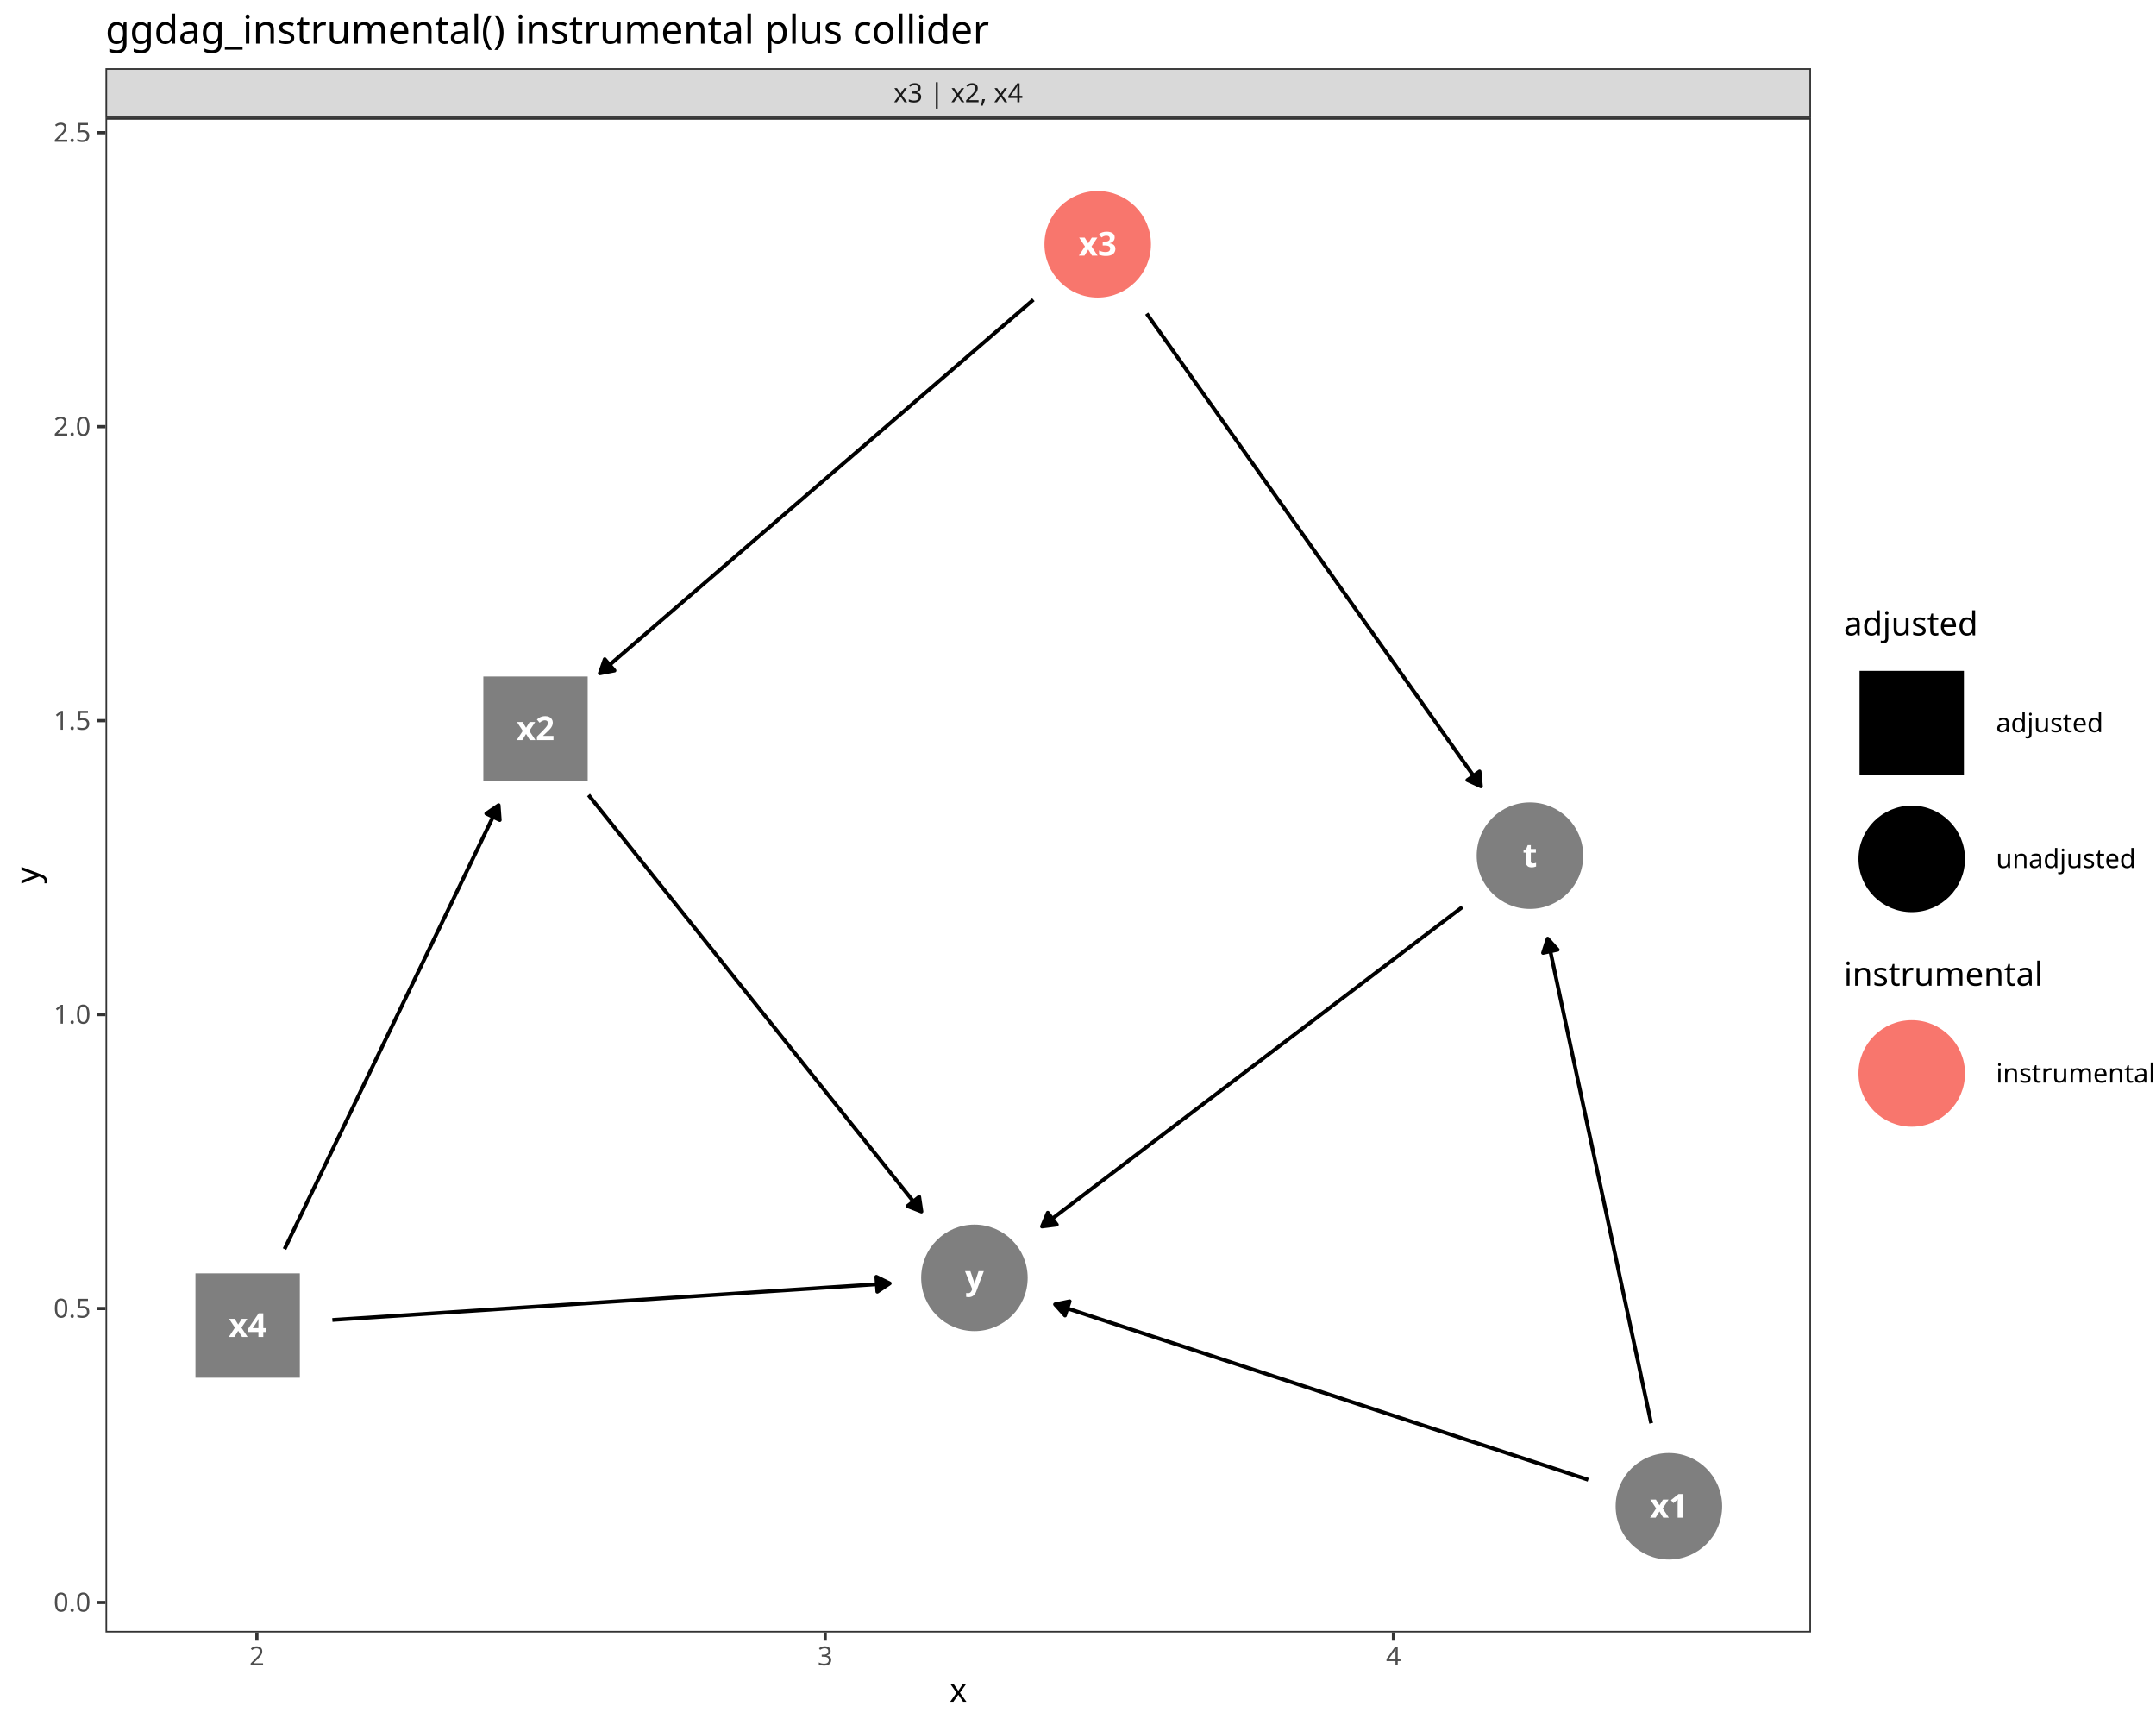
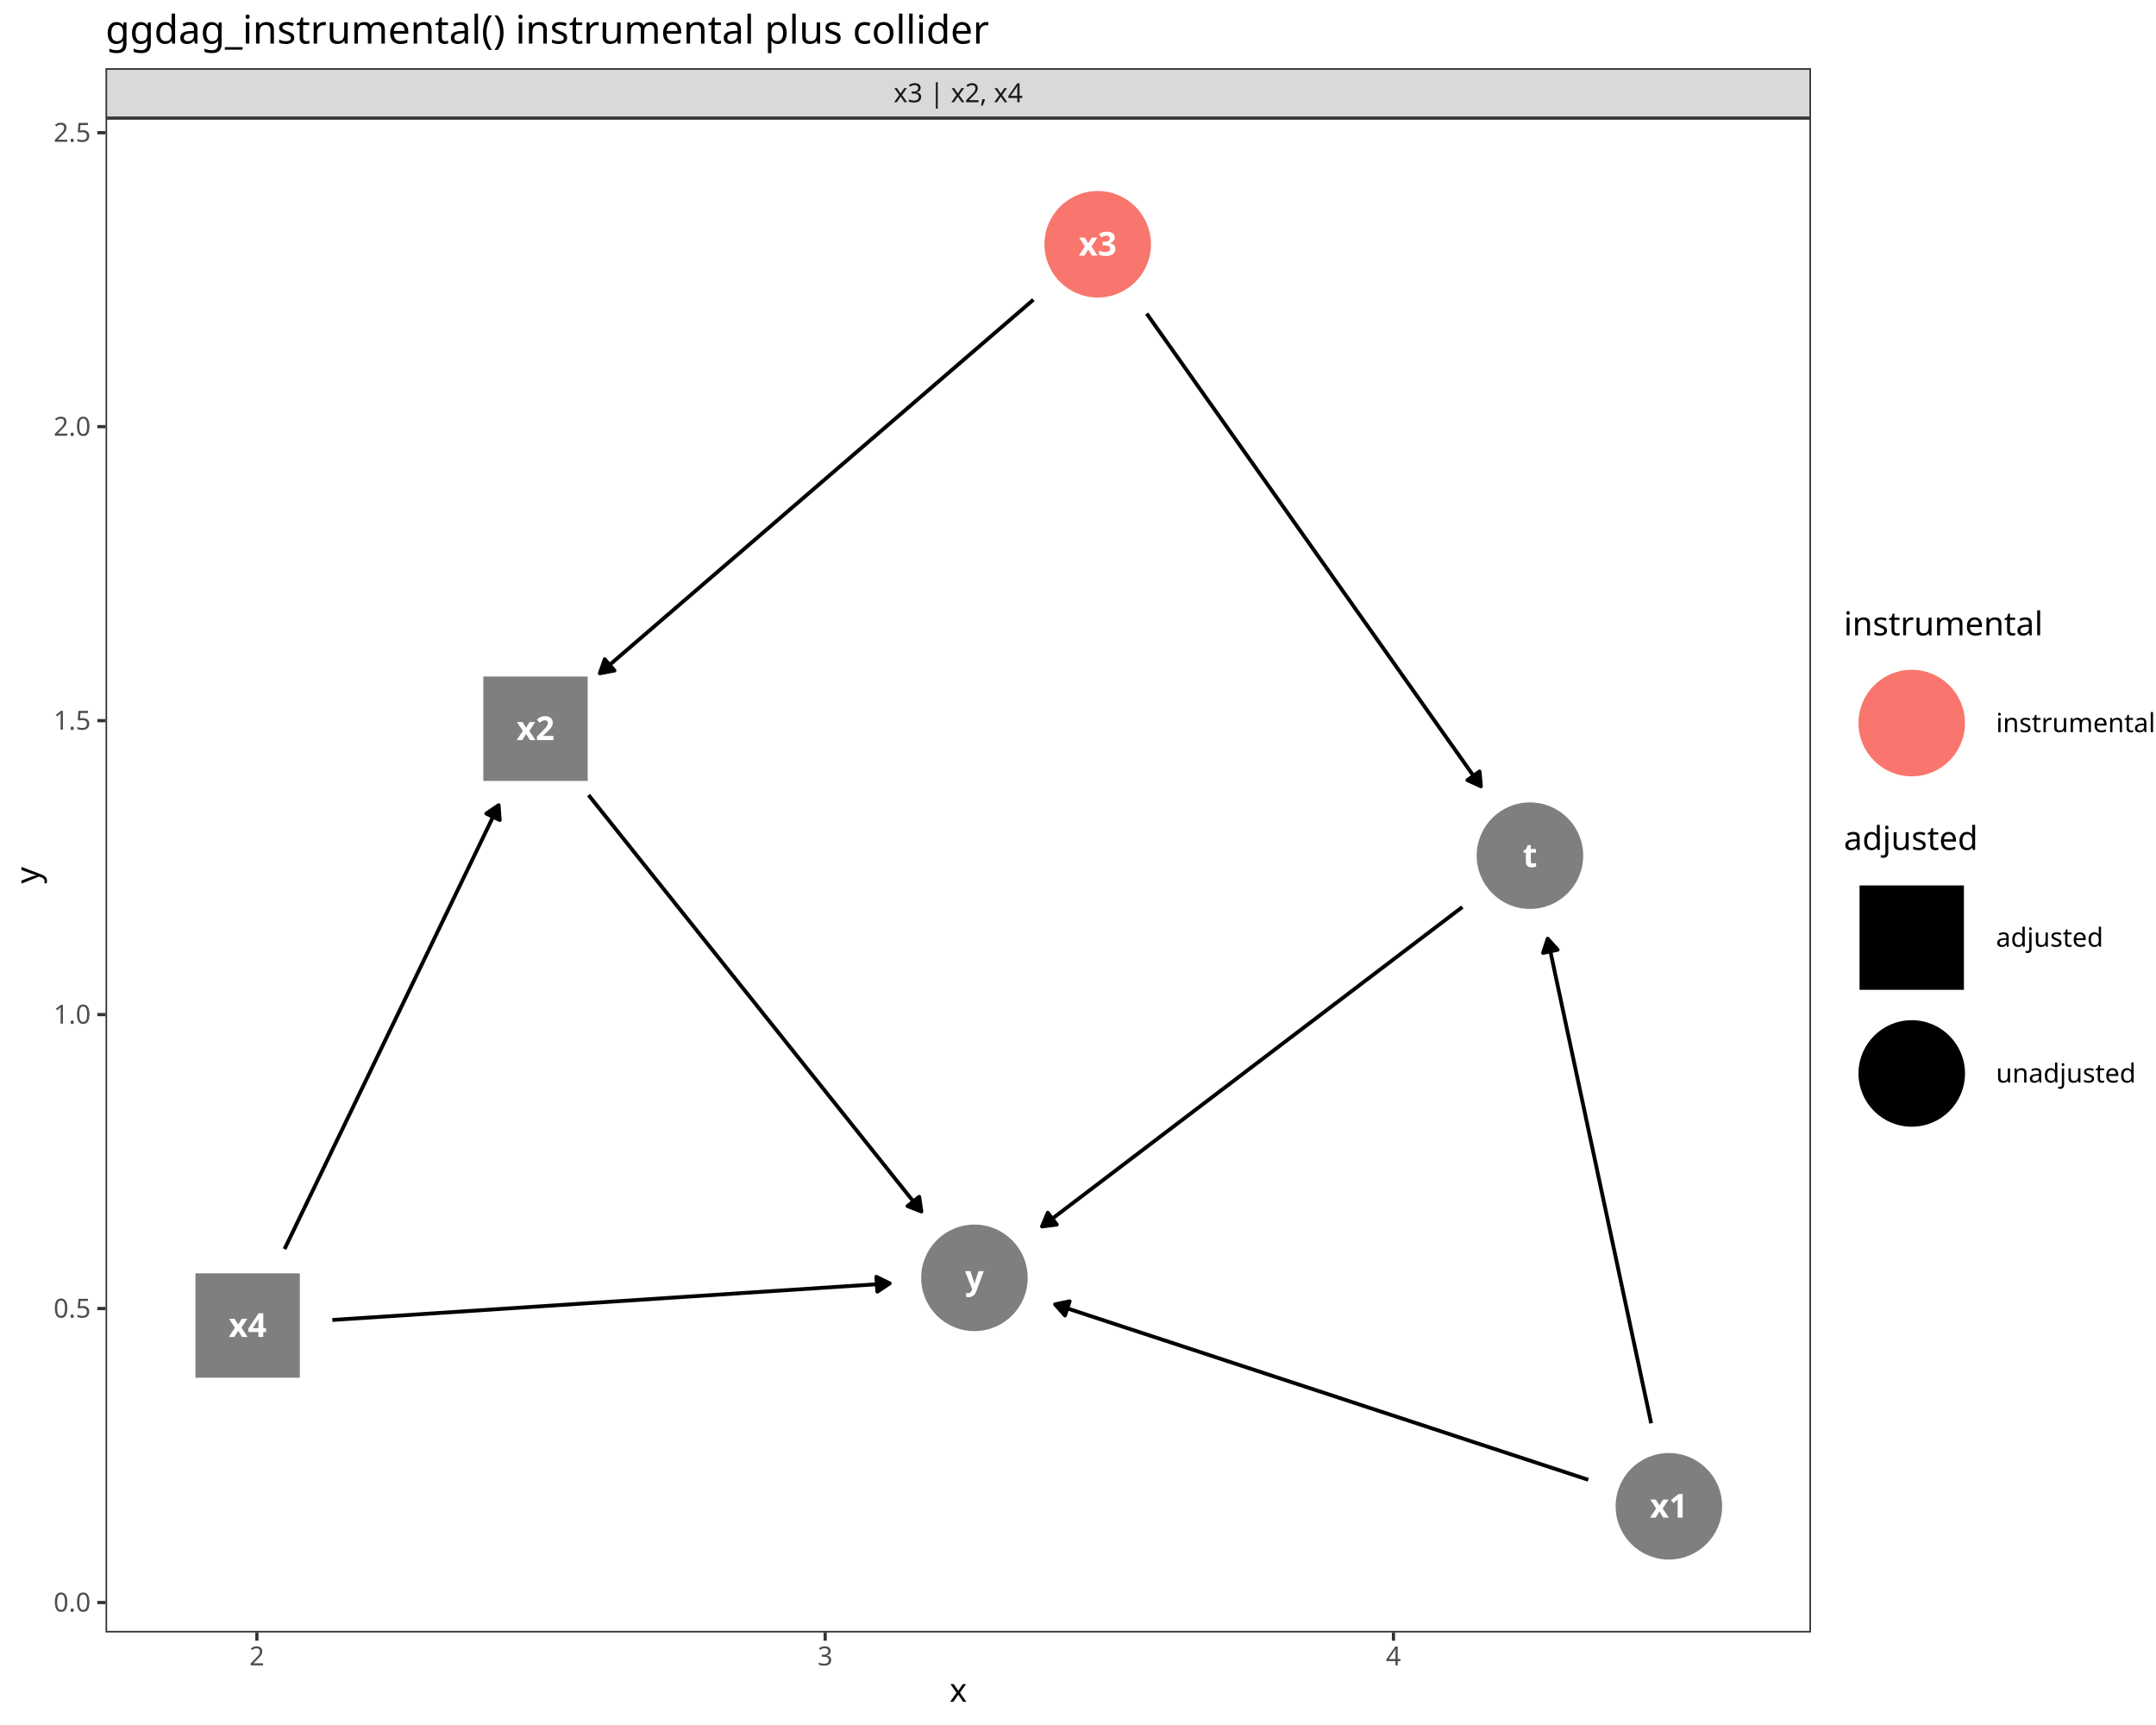
<svg xmlns="http://www.w3.org/2000/svg" class="svglite" data-engine-version="2.0" width="720.00pt" height="576.00pt" viewBox="0 0 720.00 576.00">
  <defs>
    <style type="text/css">
    .svglite line, .svglite polyline, .svglite polygon, .svglite path, .svglite rect, .svglite circle {
      fill: none;
      stroke: #000000;
      stroke-linecap: round;
      stroke-linejoin: round;
      stroke-miterlimit: 10.00;
    }
  </style>
  </defs>
  <rect width="100%" height="100%" style="stroke: none; fill: #FFFFFF;" />
  <defs>
    <clipPath id="cpMC4wMHw3MjAuMDB8MC4wMHw1NzYuMDA=">
      <rect x="0.00" y="0.00" width="720.00" height="576.00" />
    </clipPath>
  </defs>
  <g clip-path="url(#cpMC4wMHw3MjAuMDB8MC4wMHw1NzYuMDA=)">
    <rect x="0.00" y="0.00" width="720.00" height="576.00" style="stroke-width: 1.07; stroke: #FFFFFF; fill: #FFFFFF;" />
  </g>
  <defs>
    <clipPath id="cpMzUuMjR8NjA0Ljc5fDM5LjQzfDU0NS4xMQ==">
      <rect x="35.24" y="39.43" width="569.55" height="505.68" />
    </clipPath>
  </defs>
  <g clip-path="url(#cpMzUuMjR8NjA0Ljc5fDM5LjQzfDU0NS4xMQ==)">
    <rect x="35.24" y="39.43" width="569.55" height="505.68" style="stroke-width: 1.07; stroke: none; fill: #FFFFFF;" />
    <polyline points="196.54,265.47 196.61,265.55 198.09,267.41 199.57,269.26 201.05,271.11 202.53,272.96 204.01,274.82 205.49,276.67 206.97,278.52 208.45,280.37 209.93,282.22 211.41,284.08 212.89,285.93 214.37,287.78 215.85,289.63 217.33,291.48 218.81,293.34 220.29,295.19 221.77,297.04 223.26,298.89 224.74,300.74 226.22,302.60 227.70,304.45 229.18,306.30 230.66,308.15 232.14,310.00 233.62,311.86 235.10,313.71 236.58,315.56 238.06,317.41 239.54,319.26 241.02,321.12 242.50,322.97 243.98,324.82 245.46,326.67 246.94,328.53 248.42,330.38 249.91,332.23 251.39,334.08 252.87,335.93 254.35,337.79 255.83,339.64 257.31,341.49 258.79,343.34 260.27,345.19 261.75,347.05 263.23,348.90 264.71,350.75 266.19,352.60 267.67,354.45 269.15,356.31 270.63,358.16 272.11,360.01 273.59,361.86 275.07,363.71 276.55,365.57 278.04,367.42 279.52,369.27 281.00,371.12 282.48,372.98 283.96,374.83 285.44,376.68 286.92,378.53 288.40,380.38 289.88,382.24 291.36,384.09 292.84,385.94 294.32,387.79 295.80,389.64 297.28,391.50 298.76,393.35 300.24,395.20 301.72,397.05 303.20,398.90 304.69,400.76 306.17,402.61 307.65,404.46 307.71,404.54 " style="stroke-width: 1.28; stroke-linecap: butt;" />
    <polygon points="303.07,402.73 307.71,404.54 306.97,399.62 " style="stroke-width: 1.28; stroke-linecap: butt; fill: #000000;" />
    <polyline points="95.02,417.08 95.33,416.45 96.30,414.43 97.27,412.42 98.24,410.41 99.21,408.39 100.18,406.38 101.15,404.37 102.12,402.36 103.09,400.34 104.06,398.33 105.04,396.32 106.01,394.30 106.98,392.29 107.95,390.28 108.92,388.26 109.89,386.25 110.86,384.24 111.83,382.23 112.80,380.21 113.78,378.20 114.75,376.19 115.72,374.17 116.69,372.16 117.66,370.15 118.63,368.14 119.60,366.12 120.57,364.11 121.54,362.10 122.52,360.08 123.49,358.07 124.46,356.06 125.43,354.04 126.40,352.03 127.37,350.02 128.34,348.01 129.31,345.99 130.28,343.98 131.26,341.97 132.23,339.95 133.20,337.94 134.17,335.93 135.14,333.91 136.11,331.90 137.08,329.89 138.05,327.88 139.02,325.86 140.00,323.85 140.97,321.84 141.94,319.82 142.91,317.81 143.88,315.80 144.85,313.78 145.82,311.77 146.79,309.76 147.76,307.75 148.73,305.73 149.71,303.72 150.68,301.71 151.65,299.69 152.62,297.68 153.59,295.67 154.56,293.65 155.53,291.64 156.50,289.63 157.47,287.62 158.45,285.60 159.42,283.59 160.39,281.58 161.36,279.56 162.33,277.55 163.30,275.54 164.27,273.52 165.24,271.51 166.21,269.50 166.52,268.86 " style="stroke-width: 1.28; stroke-linecap: butt;" />
    <polygon points="166.89,273.83 166.52,268.86 162.40,271.66 " style="stroke-width: 1.28; stroke-linecap: butt; fill: #000000;" />
    <polyline points="110.99,440.76 112.12,440.68 114.57,440.52 117.02,440.36 119.48,440.20 121.93,440.04 124.38,439.88 126.83,439.72 129.28,439.56 131.73,439.40 134.19,439.24 136.64,439.08 139.09,438.91 141.54,438.75 143.99,438.59 146.44,438.43 148.90,438.27 151.35,438.11 153.80,437.95 156.25,437.79 158.70,437.63 161.15,437.47 163.61,437.31 166.06,437.14 168.51,436.98 170.96,436.82 173.41,436.66 175.86,436.50 178.31,436.34 180.77,436.18 183.22,436.02 185.67,435.86 188.12,435.70 190.57,435.54 193.02,435.37 195.48,435.21 197.93,435.05 200.38,434.89 202.83,434.73 205.28,434.57 207.73,434.41 210.19,434.25 212.64,434.09 215.09,433.93 217.54,433.77 219.99,433.60 222.44,433.44 224.90,433.28 227.35,433.12 229.80,432.96 232.25,432.80 234.70,432.64 237.15,432.48 239.61,432.32 242.06,432.16 244.51,432.00 246.96,431.83 249.41,431.67 251.86,431.51 254.32,431.35 256.77,431.19 259.22,431.03 261.67,430.87 264.12,430.71 266.57,430.55 269.03,430.39 271.48,430.23 273.93,430.06 276.38,429.90 278.83,429.74 281.28,429.58 283.74,429.42 286.19,429.26 288.64,429.10 291.09,428.94 293.54,428.78 295.99,428.62 297.13,428.54 " style="stroke-width: 1.28; stroke-linecap: butt;" />
    <polygon points="292.99,431.31 297.13,428.54 292.66,426.34 " style="stroke-width: 1.28; stroke-linecap: butt; fill: #000000;" />
    <polyline points="382.94,104.72 384.07,106.32 385.53,108.38 386.99,110.44 388.45,112.50 389.91,114.57 391.37,116.63 392.82,118.69 394.28,120.75 395.74,122.81 397.20,124.88 398.66,126.94 400.11,129.00 401.57,131.06 403.03,133.13 404.49,135.19 405.95,137.25 407.40,139.31 408.86,141.37 410.32,143.44 411.78,145.50 413.24,147.56 414.69,149.62 416.15,151.68 417.61,153.75 419.07,155.81 420.53,157.87 421.98,159.93 423.44,161.99 424.90,164.06 426.36,166.12 427.82,168.18 429.28,170.24 430.73,172.30 432.19,174.37 433.65,176.43 435.11,178.49 436.57,180.55 438.02,182.61 439.48,184.68 440.94,186.74 442.40,188.80 443.86,190.86 445.31,192.92 446.77,194.99 448.23,197.05 449.69,199.11 451.15,201.17 452.60,203.24 454.06,205.30 455.52,207.36 456.98,209.42 458.44,211.48 459.89,213.55 461.35,215.61 462.81,217.67 464.27,219.73 465.73,221.79 467.18,223.86 468.64,225.92 470.10,227.98 471.56,230.04 473.02,232.10 474.48,234.17 475.93,236.23 477.39,238.29 478.85,240.35 480.31,242.41 481.77,244.48 483.22,246.54 484.68,248.60 486.14,250.66 487.60,252.72 489.06,254.79 490.51,256.85 491.97,258.91 493.43,260.97 494.56,262.57 " style="stroke-width: 1.28; stroke-linecap: butt;" />
    <polygon points="490.04,260.49 494.56,262.57 494.10,257.61 " style="stroke-width: 1.28; stroke-linecap: butt; fill: #000000;" />
    <polyline points="345.10,100.08 343.82,101.18 341.93,102.81 340.03,104.45 338.13,106.08 336.24,107.72 334.34,109.35 332.44,110.98 330.55,112.62 328.65,114.25 326.75,115.89 324.86,117.52 322.96,119.15 321.07,120.79 319.17,122.42 317.27,124.05 315.38,125.69 313.48,127.32 311.58,128.96 309.69,130.59 307.79,132.22 305.89,133.86 304.00,135.49 302.10,137.13 300.21,138.76 298.31,140.39 296.41,142.03 294.52,143.66 292.62,145.30 290.72,146.93 288.83,148.56 286.93,150.20 285.03,151.83 283.14,153.47 281.24,155.10 279.35,156.73 277.45,158.37 275.55,160.00 273.66,161.63 271.76,163.27 269.86,164.90 267.97,166.54 266.07,168.17 264.17,169.80 262.28,171.44 260.38,173.07 258.49,174.71 256.59,176.34 254.69,177.97 252.80,179.61 250.90,181.24 249.00,182.88 247.11,184.51 245.21,186.14 243.31,187.78 241.42,189.41 239.52,191.05 237.63,192.68 235.73,194.31 233.83,195.95 231.94,197.58 230.04,199.21 228.14,200.85 226.25,202.48 224.35,204.12 222.45,205.75 220.56,207.38 218.66,209.02 216.77,210.65 214.87,212.29 212.97,213.92 211.08,215.55 209.18,217.19 207.28,218.82 205.39,220.46 203.49,222.09 201.59,223.72 200.31,224.83 " style="stroke-width: 1.28; stroke-linecap: butt;" />
    <polygon points="201.96,220.12 200.31,224.83 205.21,223.90 " style="stroke-width: 1.28; stroke-linecap: butt; fill: #000000;" />
    <polyline points="488.36,302.87 486.57,304.23 484.69,305.65 482.82,307.08 480.94,308.50 479.07,309.92 477.20,311.35 475.32,312.77 473.45,314.20 471.58,315.62 469.70,317.04 467.83,318.47 465.95,319.89 464.08,321.32 462.21,322.74 460.33,324.16 458.46,325.59 456.58,327.01 454.71,328.43 452.84,329.86 450.96,331.28 449.09,332.71 447.22,334.13 445.34,335.55 443.47,336.98 441.59,338.40 439.72,339.83 437.85,341.25 435.97,342.67 434.10,344.10 432.22,345.52 430.35,346.95 428.48,348.37 426.60,349.79 424.73,351.22 422.85,352.64 420.98,354.07 419.11,355.49 417.23,356.91 415.36,358.34 413.49,359.76 411.61,361.19 409.74,362.61 407.86,364.03 405.99,365.46 404.12,366.88 402.24,368.30 400.37,369.73 398.49,371.15 396.62,372.58 394.75,374.00 392.87,375.42 391.00,376.85 389.12,378.27 387.25,379.70 385.38,381.12 383.50,382.54 381.63,383.97 379.76,385.39 377.88,386.82 376.01,388.24 374.13,389.66 372.26,391.09 370.39,392.51 368.51,393.94 366.64,395.36 364.76,396.78 362.89,398.21 361.02,399.63 359.14,401.05 357.27,402.48 355.40,403.90 353.52,405.33 351.65,406.75 349.77,408.17 347.98,409.54 " style="stroke-width: 1.28; stroke-linecap: butt;" />
    <polygon points="349.91,404.94 347.98,409.54 352.92,408.91 " style="stroke-width: 1.28; stroke-linecap: butt; fill: #000000;" />
    <polyline points="551.41,475.25 551.23,474.44 550.77,472.25 550.30,470.06 549.83,467.86 549.36,465.67 548.89,463.47 548.42,461.28 547.95,459.08 547.49,456.89 547.02,454.69 546.55,452.50 546.08,450.30 545.61,448.11 545.14,445.92 544.67,443.72 544.20,441.53 543.74,439.33 543.27,437.14 542.80,434.94 542.33,432.75 541.86,430.55 541.39,428.36 540.92,426.17 540.45,423.97 539.99,421.78 539.52,419.58 539.05,417.39 538.58,415.19 538.11,413.00 537.64,410.80 537.17,408.61 536.71,406.41 536.24,404.22 535.77,402.03 535.30,399.83 534.83,397.64 534.36,395.44 533.89,393.25 533.42,391.05 532.96,388.86 532.49,386.66 532.02,384.47 531.55,382.28 531.08,380.08 530.61,377.89 530.14,375.69 529.67,373.50 529.21,371.30 528.74,369.11 528.27,366.91 527.80,364.72 527.33,362.52 526.86,360.33 526.39,358.14 525.93,355.94 525.46,353.75 524.99,351.55 524.52,349.36 524.05,347.16 523.58,344.97 523.11,342.77 522.64,340.58 522.18,338.39 521.71,336.19 521.24,334.00 520.77,331.80 520.30,329.61 519.83,327.41 519.36,325.22 518.89,323.02 518.43,320.83 517.96,318.63 517.49,316.44 517.02,314.25 516.85,313.44 " style="stroke-width: 1.28; stroke-linecap: butt;" />
    <polygon points="520.18,317.14 516.85,313.44 515.31,318.18 " style="stroke-width: 1.28; stroke-linecap: butt; fill: #000000;" />
    <polyline points="530.40,494.12 529.22,493.73 526.87,492.96 524.53,492.18 522.19,491.41 519.85,490.64 517.50,489.87 515.16,489.10 512.82,488.33 510.48,487.56 508.13,486.79 505.79,486.02 503.45,485.25 501.11,484.48 498.76,483.71 496.42,482.94 494.08,482.17 491.74,481.40 489.39,480.63 487.05,479.86 484.71,479.08 482.37,478.31 480.02,477.54 477.68,476.77 475.34,476.00 473.00,475.23 470.65,474.46 468.31,473.69 465.97,472.92 463.63,472.15 461.28,471.38 458.94,470.61 456.60,469.84 454.25,469.07 451.91,468.30 449.57,467.53 447.23,466.76 444.88,465.98 442.54,465.21 440.20,464.44 437.86,463.67 435.51,462.90 433.17,462.13 430.83,461.36 428.49,460.59 426.14,459.82 423.80,459.05 421.46,458.28 419.12,457.51 416.77,456.74 414.43,455.97 412.09,455.20 409.75,454.43 407.40,453.66 405.06,452.88 402.72,452.11 400.38,451.34 398.03,450.57 395.69,449.80 393.35,449.03 391.01,448.26 388.66,447.49 386.32,446.72 383.98,445.95 381.63,445.18 379.29,444.41 376.95,443.64 374.61,442.87 372.26,442.10 369.92,441.33 367.58,440.56 365.24,439.79 362.89,439.01 360.55,438.24 358.21,437.47 355.87,436.70 353.52,435.93 352.34,435.54 " style="stroke-width: 1.28; stroke-linecap: butt;" />
    <polygon points="357.22,434.52 352.34,435.54 355.66,439.26 " style="stroke-width: 1.28; stroke-linecap: butt; fill: #000000;" />
    <circle cx="510.93" cy="285.72" r="17.43" style="stroke-width: 0.71; stroke: #7F7F7F; fill: #7F7F7F;" />
    <circle cx="557.33" cy="502.97" r="17.43" style="stroke-width: 0.71; stroke: #7F7F7F; fill: #7F7F7F;" />
    <polygon points="161.41,260.76 196.26,260.76 196.26,225.90 161.41,225.90 " style="stroke-width: 0.71; stroke: none; fill: #7F7F7F;" />
    <circle cx="366.58" cy="81.57" r="17.43" style="stroke-width: 0.71; stroke: #F8766D; fill: #F8766D;" />
    <polygon points="65.27,460.04 100.13,460.04 100.13,425.19 65.27,425.19 " style="stroke-width: 0.71; stroke: none; fill: #7F7F7F;" />
    <circle cx="325.41" cy="426.69" r="17.43" style="stroke-width: 0.71; stroke: #7F7F7F; fill: #7F7F7F;" />
    <text x="510.93" y="289.52" text-anchor="middle" style="font-size: 11.04px; font-weight: bold; fill: #FFFFFF; font-family: sans;" textLength="3.07px" lengthAdjust="spacingAndGlyphs">t</text>
    <text x="557.33" y="506.77" text-anchor="middle" style="font-size: 11.04px; font-weight: bold; fill: #FFFFFF; font-family: sans;" textLength="11.66px" lengthAdjust="spacingAndGlyphs">x1</text>
    <text x="178.84" y="247.13" text-anchor="middle" style="font-size: 11.04px; font-weight: bold; fill: #FFFFFF; font-family: sans;" textLength="11.66px" lengthAdjust="spacingAndGlyphs">x2</text>
    <text x="366.58" y="85.37" text-anchor="middle" style="font-size: 11.04px; font-weight: bold; fill: #FFFFFF; font-family: sans;" textLength="11.66px" lengthAdjust="spacingAndGlyphs">x3</text>
    <text x="82.70" y="446.41" text-anchor="middle" style="font-size: 11.04px; font-weight: bold; fill: #FFFFFF; font-family: sans;" textLength="11.66px" lengthAdjust="spacingAndGlyphs">x4</text>
    <text x="325.41" y="430.48" text-anchor="middle" style="font-size: 11.04px; font-weight: bold; fill: #FFFFFF; font-family: sans;" textLength="5.52px" lengthAdjust="spacingAndGlyphs">y</text>
    <rect x="35.24" y="39.43" width="569.55" height="505.68" style="stroke-width: 1.07; stroke: #333333;" />
  </g>
  <g clip-path="url(#cpMC4wMHw3MjAuMDB8MC4wMHw1NzYuMDA=)">
</g>
  <defs>
    <clipPath id="cpMzUuMjR8NjA0Ljc5fDIyLjc4fDM5LjQz">
      <rect x="35.24" y="22.78" width="569.55" height="16.65" />
    </clipPath>
  </defs>
  <g clip-path="url(#cpMzUuMjR8NjA0Ljc5fDIyLjc4fDM5LjQz)">
    <rect x="35.24" y="22.78" width="569.55" height="16.65" style="stroke-width: 1.07; stroke: #333333; fill: #D9D9D9;" />
    <text x="320.01" y="34.14" text-anchor="middle" style="font-size: 8.80px; fill: #1A1A1A; font-family: sans;" textLength="39.96px" lengthAdjust="spacingAndGlyphs">x3 | x2, x4</text>
  </g>
  <g clip-path="url(#cpMC4wMHw3MjAuMDB8MC4wMHw1NzYuMDA=)">
    <polyline points="85.79,547.85 85.79,545.11 " style="stroke-width: 1.07; stroke: #333333; stroke-linecap: butt;" />
    <polyline points="275.57,547.85 275.57,545.11 " style="stroke-width: 1.07; stroke: #333333; stroke-linecap: butt;" />
    <polyline points="465.35,547.85 465.35,545.11 " style="stroke-width: 1.07; stroke: #333333; stroke-linecap: butt;" />
    <text x="85.79" y="556.10" text-anchor="middle" style="font-size: 8.80px; fill: #4D4D4D; font-family: sans;" textLength="4.89px" lengthAdjust="spacingAndGlyphs">2</text>
    <text x="275.57" y="556.10" text-anchor="middle" style="font-size: 8.80px; fill: #4D4D4D; font-family: sans;" textLength="4.89px" lengthAdjust="spacingAndGlyphs">3</text>
    <text x="465.35" y="556.10" text-anchor="middle" style="font-size: 8.80px; fill: #4D4D4D; font-family: sans;" textLength="4.89px" lengthAdjust="spacingAndGlyphs">4</text>
    <text x="30.31" y="538.13" text-anchor="end" style="font-size: 8.80px; fill: #4D4D4D; font-family: sans;" textLength="12.23px" lengthAdjust="spacingAndGlyphs">0.0</text>
    <text x="30.31" y="439.97" text-anchor="end" style="font-size: 8.80px; fill: #4D4D4D; font-family: sans;" textLength="12.23px" lengthAdjust="spacingAndGlyphs">0.5</text>
    <text x="30.31" y="341.81" text-anchor="end" style="font-size: 8.80px; fill: #4D4D4D; font-family: sans;" textLength="12.23px" lengthAdjust="spacingAndGlyphs">1.0</text>
    <text x="30.31" y="243.66" text-anchor="end" style="font-size: 8.80px; fill: #4D4D4D; font-family: sans;" textLength="12.23px" lengthAdjust="spacingAndGlyphs">1.5</text>
    <text x="30.31" y="145.50" text-anchor="end" style="font-size: 8.80px; fill: #4D4D4D; font-family: sans;" textLength="12.23px" lengthAdjust="spacingAndGlyphs">2.0</text>
    <text x="30.31" y="47.34" text-anchor="end" style="font-size: 8.80px; fill: #4D4D4D; font-family: sans;" textLength="12.23px" lengthAdjust="spacingAndGlyphs">2.5</text>
    <polyline points="32.50,535.10 35.24,535.10 " style="stroke-width: 1.07; stroke: #333333; stroke-linecap: butt;" />
    <polyline points="32.50,436.94 35.24,436.94 " style="stroke-width: 1.07; stroke: #333333; stroke-linecap: butt;" />
    <polyline points="32.50,338.79 35.24,338.79 " style="stroke-width: 1.07; stroke: #333333; stroke-linecap: butt;" />
    <polyline points="32.50,240.63 35.24,240.63 " style="stroke-width: 1.07; stroke: #333333; stroke-linecap: butt;" />
    <polyline points="32.50,142.47 35.24,142.47 " style="stroke-width: 1.07; stroke: #333333; stroke-linecap: butt;" />
    <polyline points="32.50,44.31 35.24,44.31 " style="stroke-width: 1.07; stroke: #333333; stroke-linecap: butt;" />
    <text x="320.01" y="568.24" text-anchor="middle" style="font-size: 11.00px; font-family: sans;" textLength="5.50px" lengthAdjust="spacingAndGlyphs">x</text>
    <text transform="translate(13.05,292.27) rotate(-90)" text-anchor="middle" style="font-size: 11.00px; font-family: sans;" textLength="5.50px" lengthAdjust="spacingAndGlyphs">y</text>
-     <rect x="615.75" y="203.43" width="93.90" height="106.04" style="stroke-width: 1.07; stroke: none; fill: #FFFFFF;" />
-     <text x="615.75" y="212.14" style="font-size: 11.00px; font-family: sans;" textLength="41.59px" lengthAdjust="spacingAndGlyphs">adjusted</text>
+     <rect x="615.75" y="203.43" width="98.77" height="60.69" style="stroke-width: 1.07; stroke: none; fill: #FFFFFF;" />
+     <text x="615.75" y="212.14" style="font-size: 11.00px; font-family: sans;" textLength="59.92px" lengthAdjust="spacingAndGlyphs">instrumental</text>
    <rect x="615.75" y="218.76" width="45.35" height="45.35" style="stroke-width: 1.07; stroke: none; fill: #FFFFFF;" />
-     <polygon points="621.00,258.87 655.85,258.87 655.85,224.01 621.00,224.01 " style="stroke-width: 0.71; stroke: none; fill: #000000;" />
-     <rect x="615.75" y="264.12" width="45.35" height="45.35" style="stroke-width: 1.07; stroke: none; fill: #FFFFFF;" />
-     <circle cx="638.43" cy="286.79" r="17.43" style="stroke-width: 0.71; fill: #000000;" />
-     <text x="666.58" y="244.47" style="font-size: 8.80px; font-family: sans;" textLength="33.27px" lengthAdjust="spacingAndGlyphs">adjusted</text>
-     <text x="666.58" y="289.82" style="font-size: 8.80px; font-family: sans;" textLength="43.06px" lengthAdjust="spacingAndGlyphs">unadjusted</text>
-     <rect x="615.75" y="320.43" width="98.77" height="60.69" style="stroke-width: 1.07; stroke: none; fill: #FFFFFF;" />
-     <text x="615.75" y="329.14" style="font-size: 11.00px; font-family: sans;" textLength="59.92px" lengthAdjust="spacingAndGlyphs">instrumental</text>
+     <circle cx="638.43" cy="241.44" r="17.43" style="stroke-width: 0.71; stroke: #F8766D; fill: #F8766D;" />
+     <text x="666.58" y="244.47" style="font-size: 8.80px; font-family: sans;" textLength="47.94px" lengthAdjust="spacingAndGlyphs">instrumental</text>
+     <rect x="615.75" y="275.08" width="93.90" height="106.04" style="stroke-width: 1.07; stroke: none; fill: #FFFFFF;" />
+     <text x="615.75" y="283.79" style="font-size: 11.00px; font-family: sans;" textLength="41.59px" lengthAdjust="spacingAndGlyphs">adjusted</text>
+     <rect x="615.75" y="290.41" width="45.35" height="45.35" style="stroke-width: 1.07; stroke: none; fill: #FFFFFF;" />
+     <polygon points="621.00,330.51 655.85,330.51 655.85,295.66 621.00,295.66 " style="stroke-width: 0.71; stroke: none; fill: #000000;" />
    <rect x="615.75" y="335.76" width="45.35" height="45.35" style="stroke-width: 1.07; stroke: none; fill: #FFFFFF;" />
-     <circle cx="638.43" cy="358.44" r="17.43" style="stroke-width: 0.71; stroke: #F8766D; fill: #F8766D;" />
-     <text x="666.58" y="361.47" style="font-size: 8.80px; font-family: sans;" textLength="47.94px" lengthAdjust="spacingAndGlyphs">instrumental</text>
+     <circle cx="638.43" cy="358.44" r="17.43" style="stroke-width: 0.71; fill: #000000;" />
+     <text x="666.58" y="316.11" style="font-size: 8.80px; font-family: sans;" textLength="33.27px" lengthAdjust="spacingAndGlyphs">adjusted</text>
+     <text x="666.58" y="361.47" style="font-size: 8.80px; font-family: sans;" textLength="43.06px" lengthAdjust="spacingAndGlyphs">unadjusted</text>
    <text x="35.24" y="14.56" style="font-size: 13.20px; font-family: sans;" textLength="273.69px" lengthAdjust="spacingAndGlyphs">ggdag_instrumental() instrumental plus collider</text>
  </g>
</svg>
